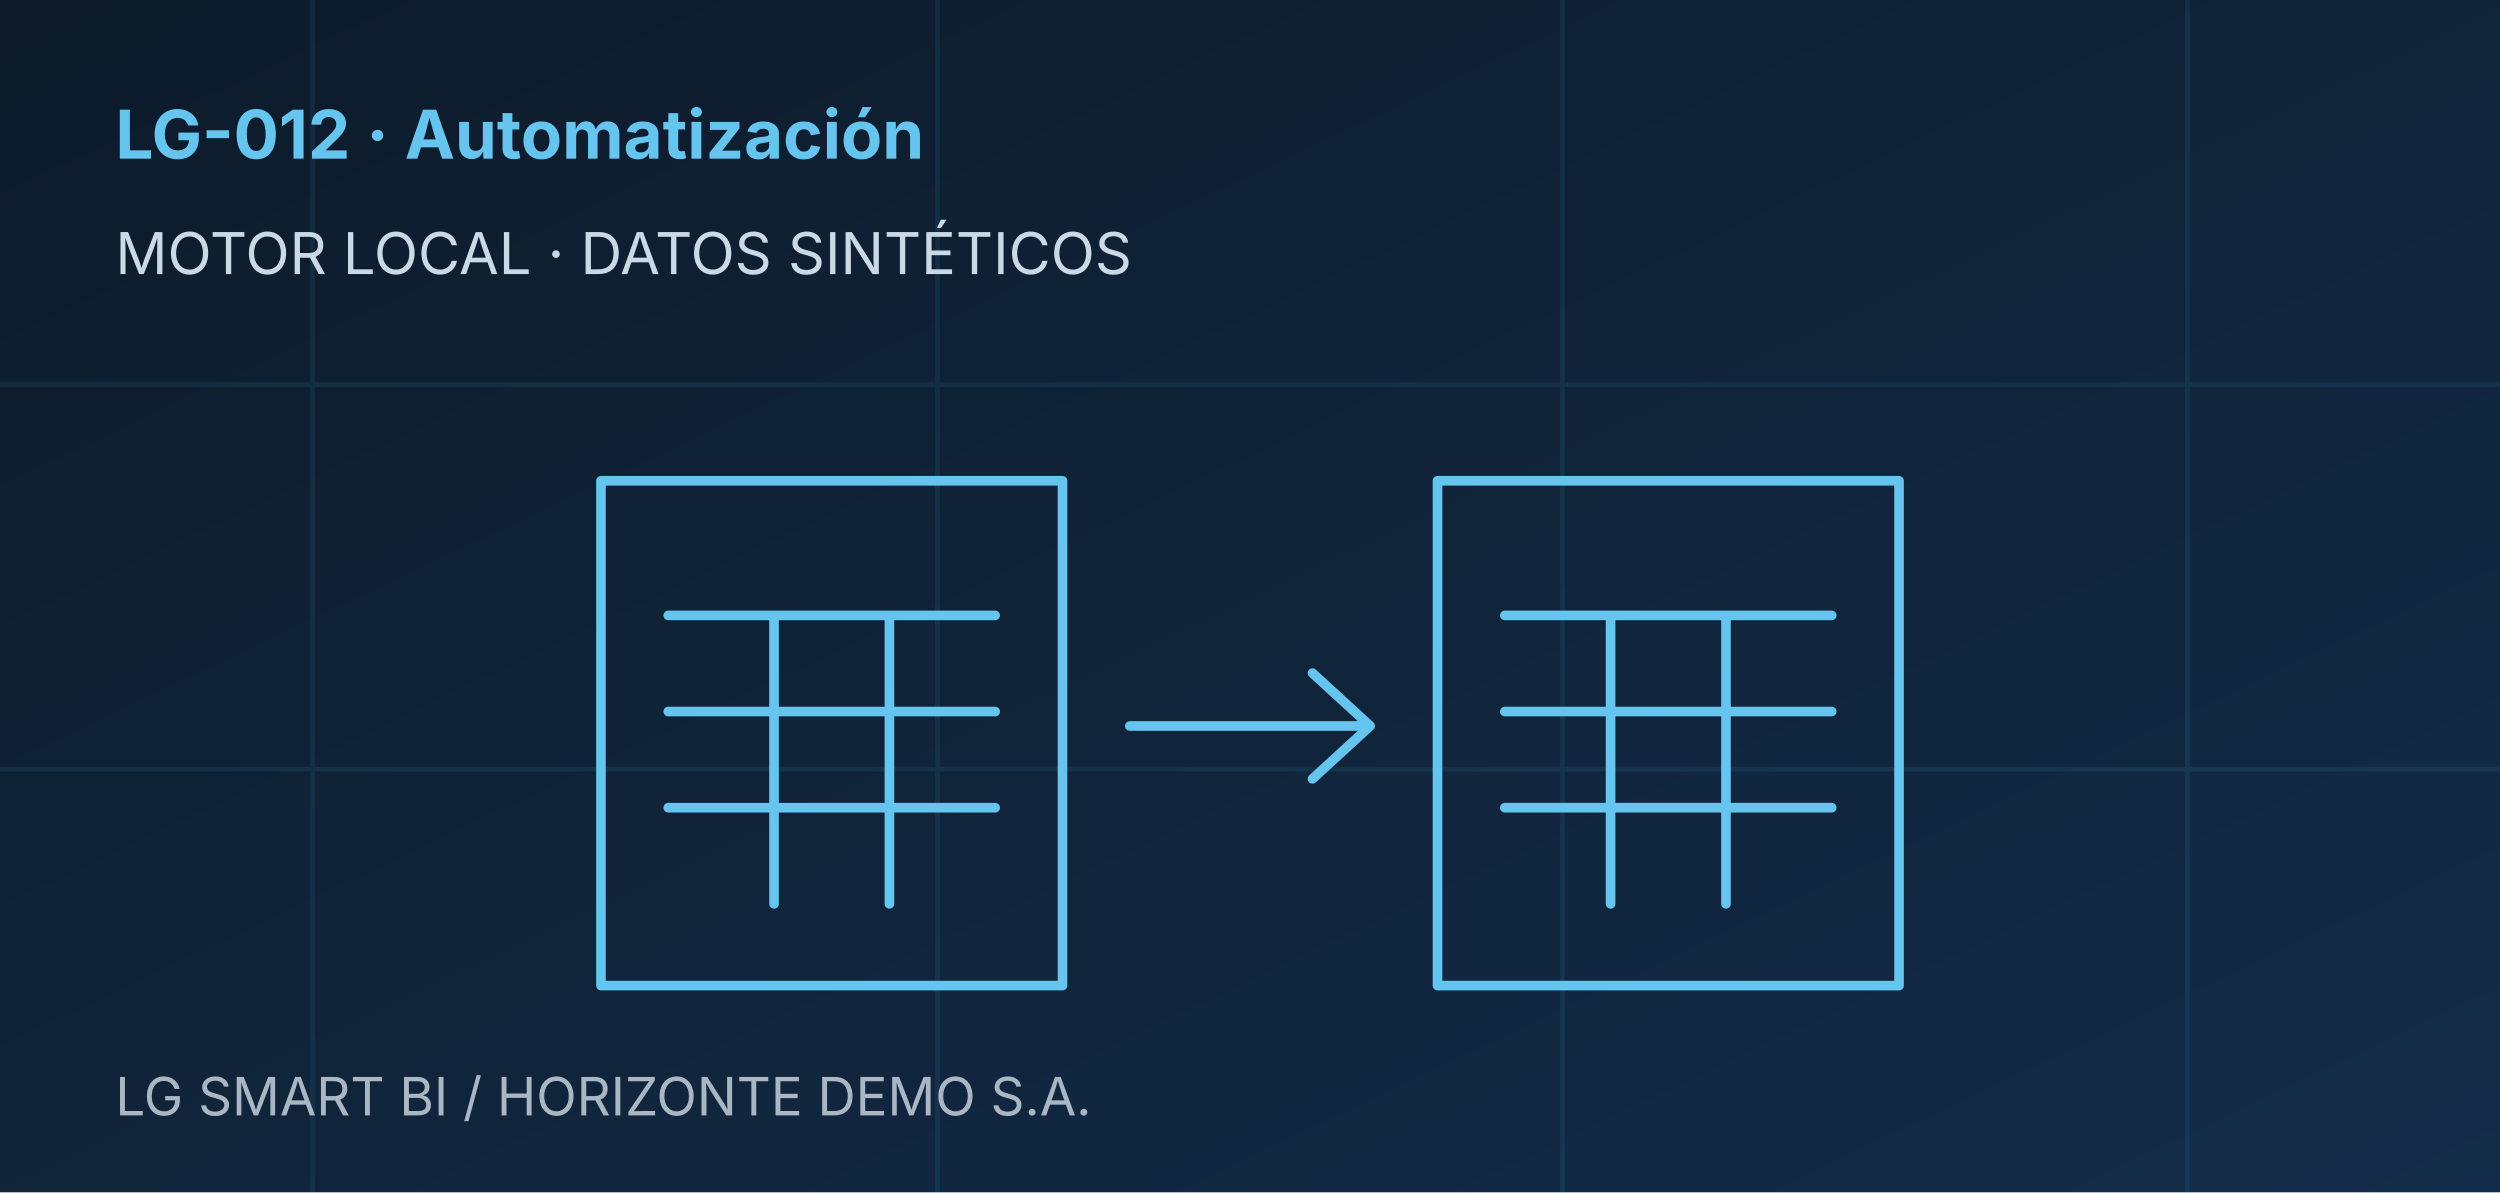
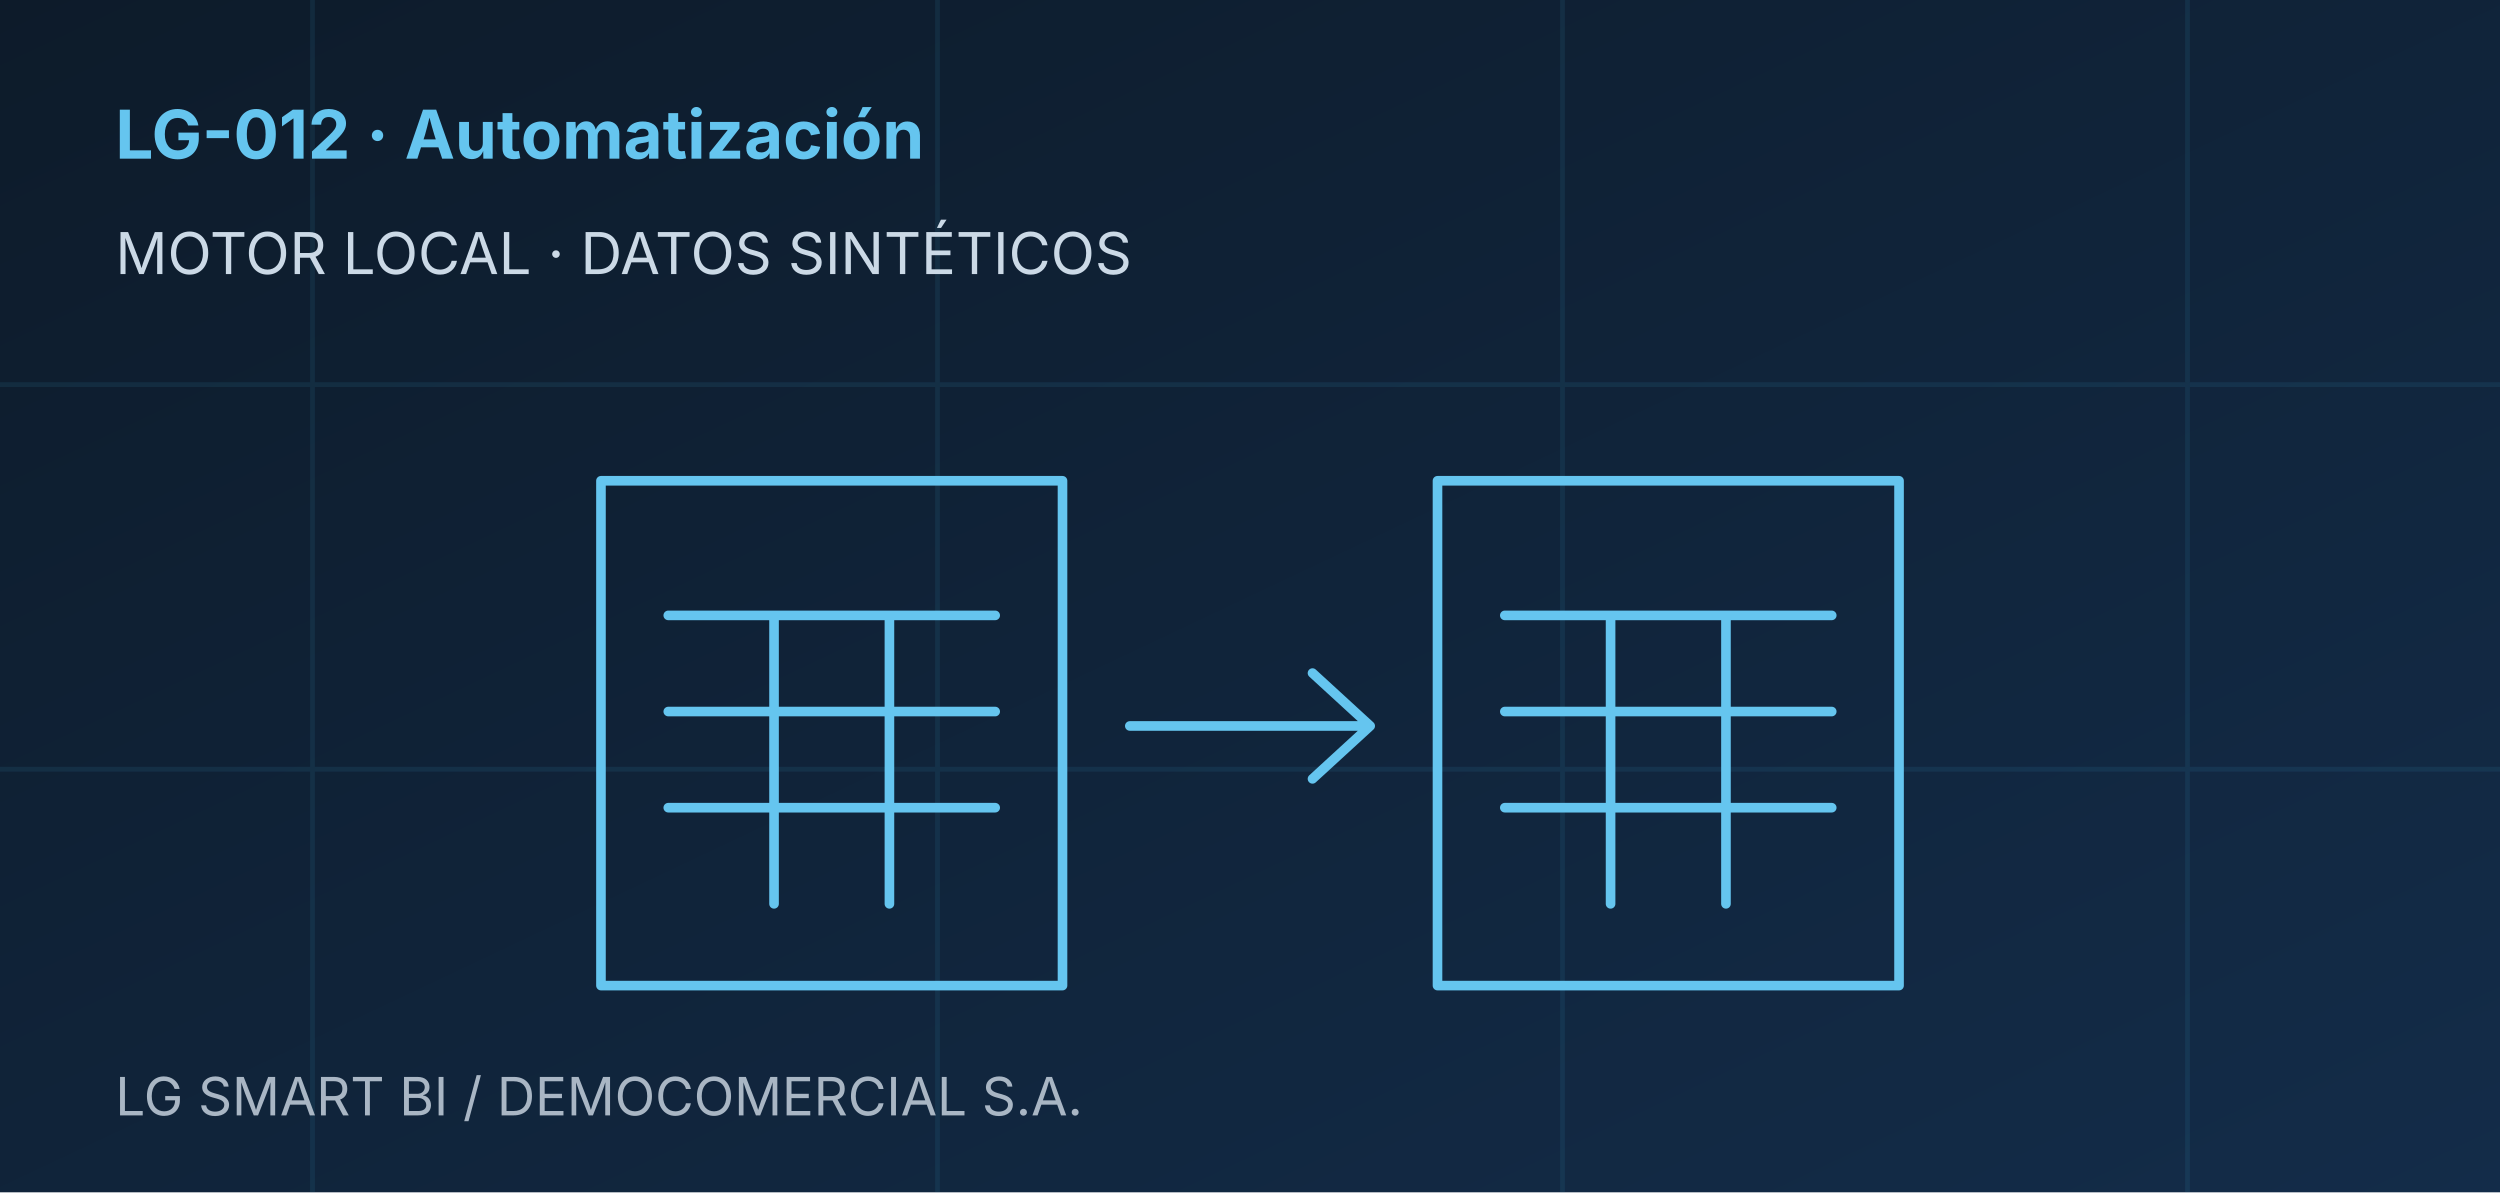
- <svg xmlns="http://www.w3.org/2000/svg" viewBox="0 0 520 248" role="img" aria-label="Esquema ilustrativo de Automatización de archivos Excel y CSV">
+ <svg xmlns="http://www.w3.org/2000/svg" viewBox="0 0 520 248" role="img" aria-label="Esquema ilustrativo de Procesamiento CSV para Excel y BI">
  <defs>
    <linearGradient id="g" x2="1" y2="1">
      <stop stop-color="#0D1B2A" />
      <stop offset="1" stop-color="#132C49" />
    </linearGradient>
  </defs>
  <rect width="520" height="248" fill="url(#g)" />
  <g stroke="#39A9DB" opacity=".1">
    <path d="M0 80H520M0 160H520M65 0V248M195 0V248M325 0V248M455 0V248" />
  </g>
  <text x="24" y="33" fill="#65C5EF" font-family="Inter,Arial" font-size="14" font-weight="700">LG-012 · Automatización</text>
  <text x="24" y="57" fill="#CBD9E6" font-family="Inter,Arial" font-size="12">MOTOR LOCAL · DATOS SINTÉTICOS</text>
  <g fill="none" stroke="#65C5EF" stroke-width="2" stroke-linecap="round" stroke-linejoin="round">
    <path d="M125 100h96v105h-96z M299 100h96v105h-96z M139 128h68m-68 20h68m-68 20h68m-46-40v60m24-60v60M313 128h68m-68 20h68m-68 20h68m-46-40v60m24-60v60M235 151h50m-12-11 12 11-12 11" />
  </g>
-   <text x="24" y="232" fill="#A9B6C4" font-family="Inter,Arial" font-size="11">LG SMART BI / HORIZONTE DEMO S.A.</text>
+   <text x="24" y="232" fill="#A9B6C4" font-family="Inter,Arial" font-size="11">LG SMART BI / DEMOCOMERCIAL S.A.</text>
</svg>
